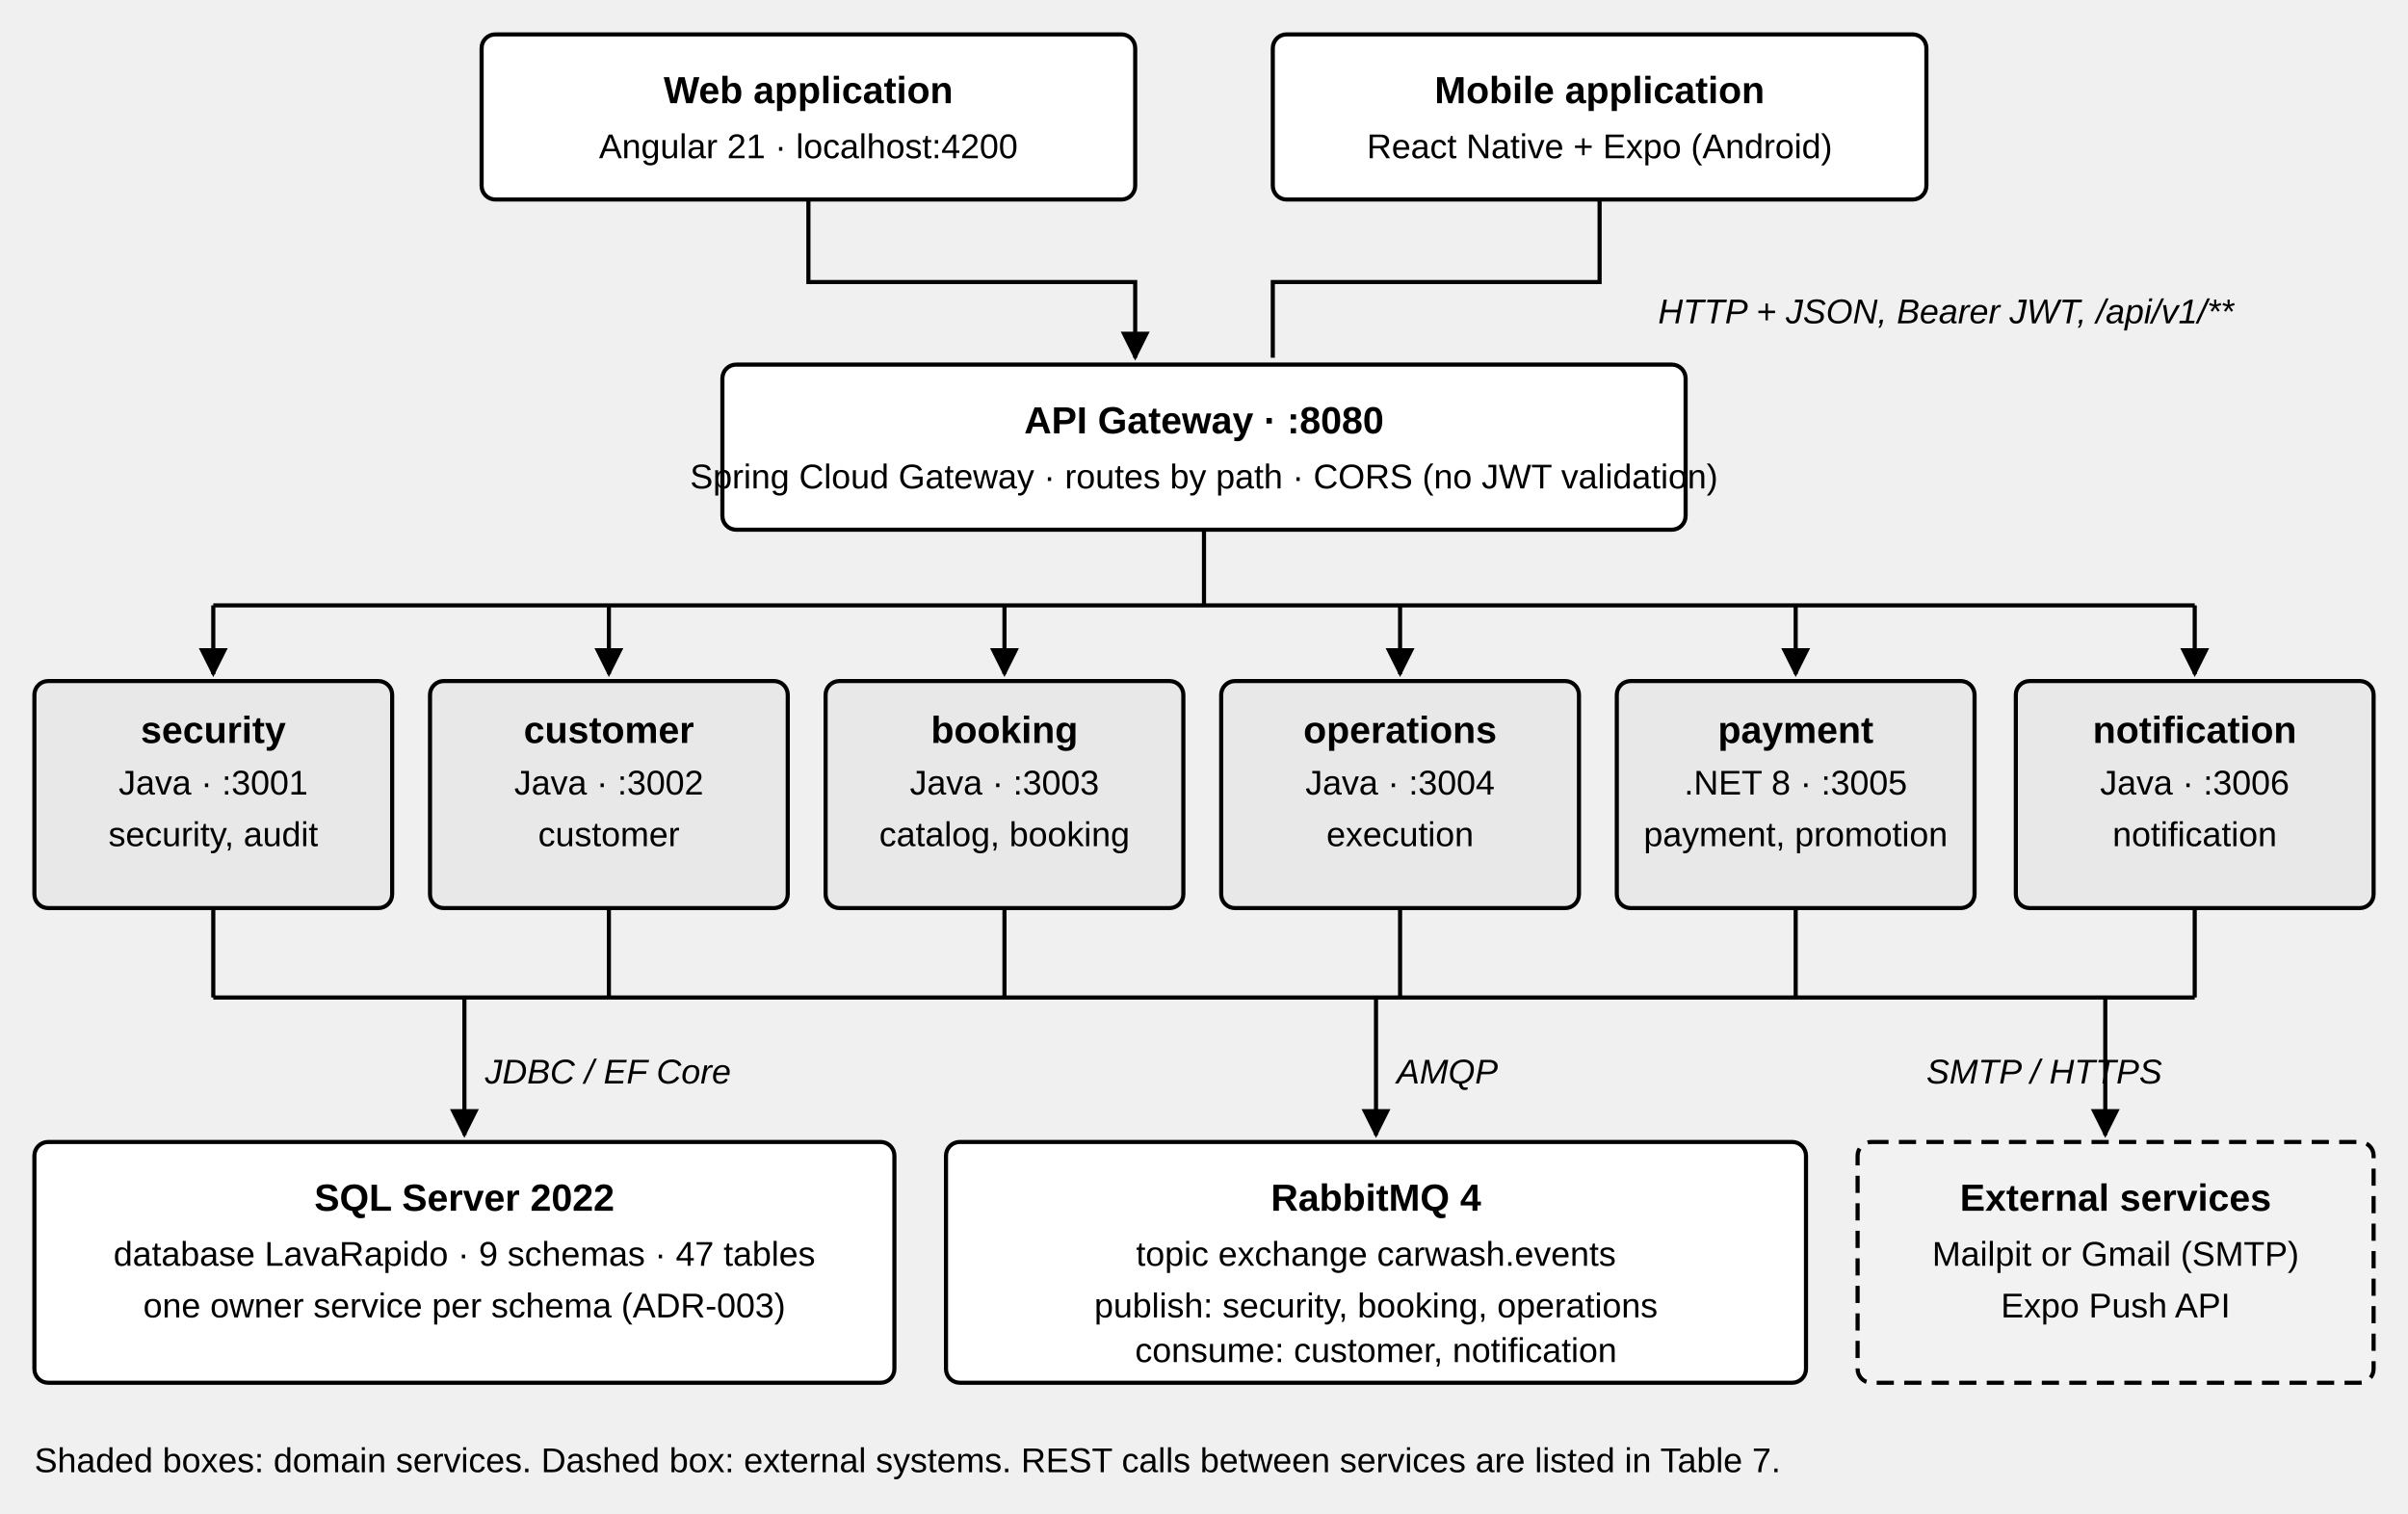
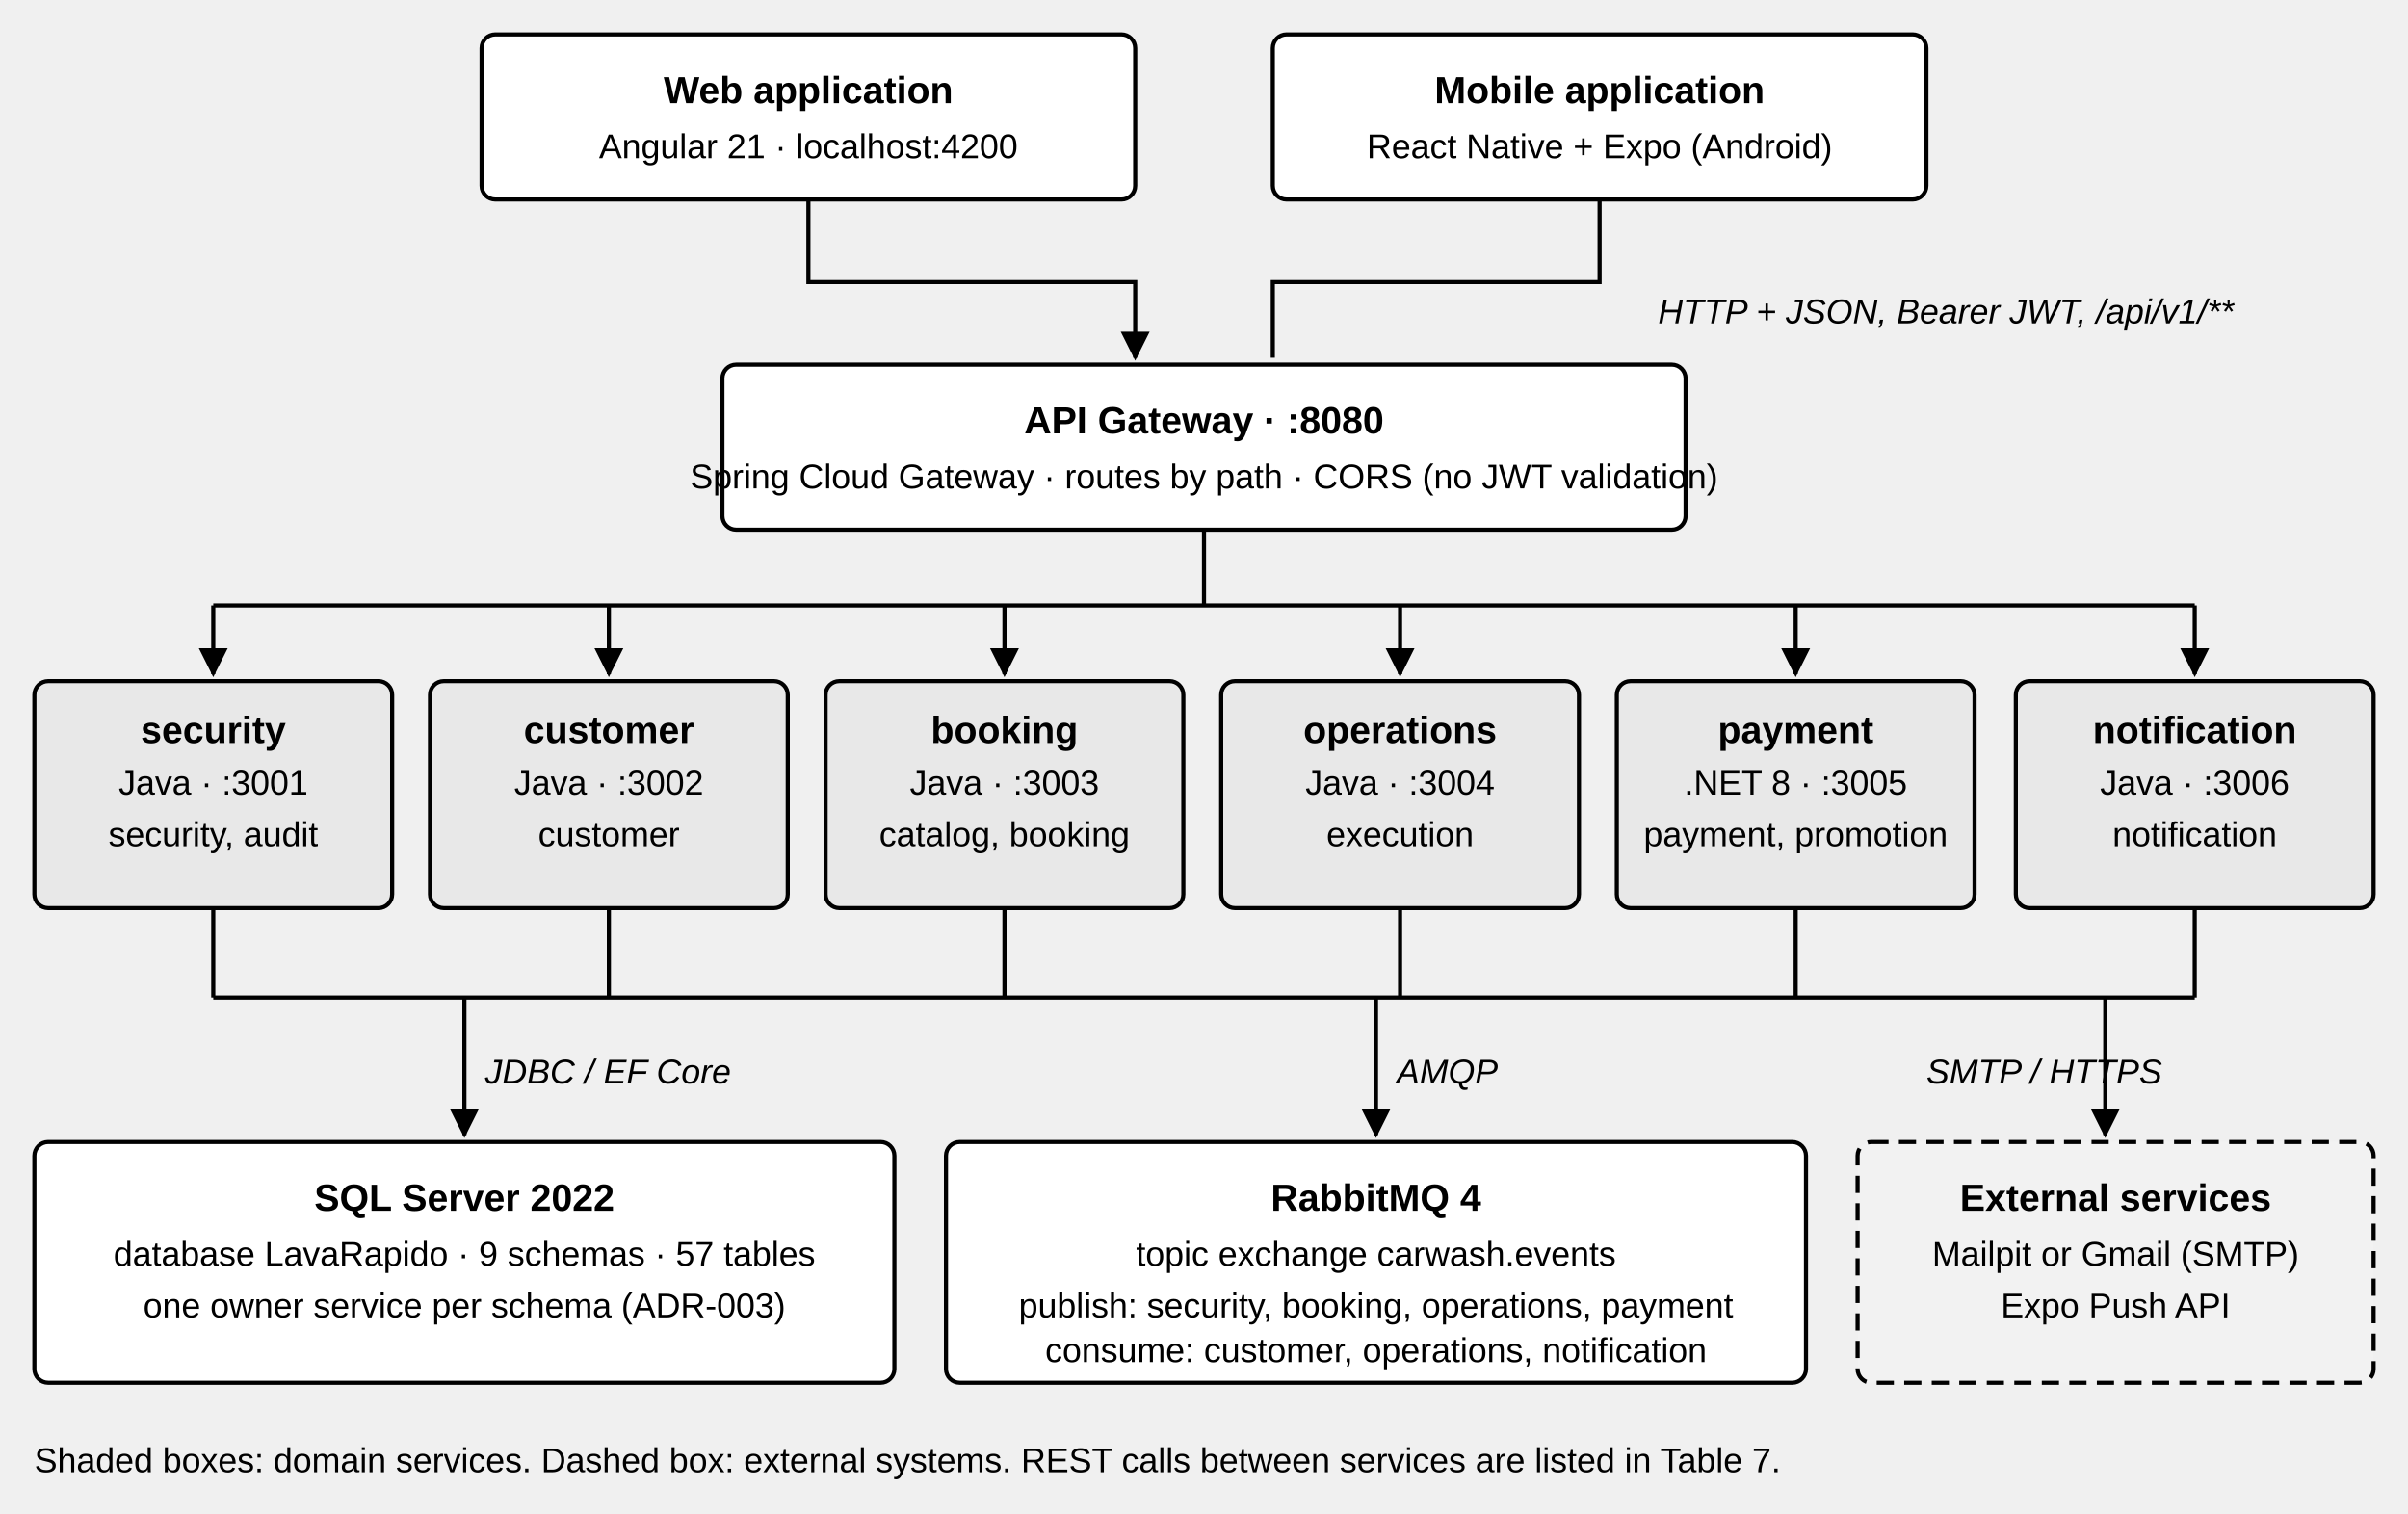
<svg xmlns="http://www.w3.org/2000/svg" viewBox="0 0 700 440" width="640" font-family="Arial, Helvetica, sans-serif" font-size="11" fill="#000">
  <defs>
    <marker id="arr" viewBox="0 0 10 10" refX="9" refY="5" markerWidth="7" markerHeight="7" orient="auto-start-reverse">
      <path d="M0,0 L10,5 L0,10 z" fill="#000" />
    </marker>
  </defs>
  <rect fill="#ffffff" stroke="#000000" stroke-width="1.2" x="140" y="10" width="190" height="48" rx="4" />
  <text text-anchor="middle" font-weight="bold" x="235" y="30">Web application</text>
  <text text-anchor="middle" font-size="10" x="235" y="46">Angular 21 · localhost:4200</text>
  <rect fill="#ffffff" stroke="#000000" stroke-width="1.2" x="370" y="10" width="190" height="48" rx="4" />
  <text text-anchor="middle" font-weight="bold" x="465" y="30">Mobile application</text>
  <text text-anchor="middle" font-size="10" x="465" y="46">React Native + Expo (Android)</text>
  <path stroke="#000000" stroke-width="1.2" fill="none" d="M235,58 L235,82 L330,82 L330,104" marker-end="url(#arr)" />
  <path stroke="#000000" stroke-width="1.2" fill="none" d="M465,58 L465,82 L370,82 L370,104" />
  <text font-size="10" font-style="italic" x="482" y="94">HTTP + JSON, Bearer JWT, /api/v1/**</text>
  <rect fill="#ffffff" stroke="#000000" stroke-width="1.2" x="210" y="106" width="280" height="48" rx="4" />
  <text text-anchor="middle" font-weight="bold" x="350" y="126">API Gateway · :8080</text>
  <text text-anchor="middle" font-size="10" x="350" y="142">Spring Cloud Gateway · routes by path · CORS (no JWT validation)</text>
  <path stroke="#000000" stroke-width="1.2" fill="none" d="M350,154 L350,176" />
  <path stroke="#000000" stroke-width="1.2" fill="none" d="M62,176 L638,176" />
  <path stroke="#000000" stroke-width="1.2" fill="none" d="M62,176 L62,196" marker-end="url(#arr)" />
  <path stroke="#000000" stroke-width="1.2" fill="none" d="M177,176 L177,196" marker-end="url(#arr)" />
  <path stroke="#000000" stroke-width="1.2" fill="none" d="M292,176 L292,196" marker-end="url(#arr)" />
  <path stroke="#000000" stroke-width="1.2" fill="none" d="M407,176 L407,196" marker-end="url(#arr)" />
  <path stroke="#000000" stroke-width="1.2" fill="none" d="M522,176 L522,196" marker-end="url(#arr)" />
  <path stroke="#000000" stroke-width="1.2" fill="none" d="M638,176 L638,196" marker-end="url(#arr)" />
  <rect fill="#e8e8e8" stroke="#000000" stroke-width="1.2" x="10" y="198" width="104" height="66" rx="4" />
  <text text-anchor="middle" font-weight="bold" x="62" y="216">security</text>
  <text text-anchor="middle" font-size="10" x="62" y="231">Java · :3001</text>
  <text text-anchor="middle" font-size="10" x="62" y="246">security, audit</text>
  <rect fill="#e8e8e8" stroke="#000000" stroke-width="1.2" x="125" y="198" width="104" height="66" rx="4" />
  <text text-anchor="middle" font-weight="bold" x="177" y="216">customer</text>
  <text text-anchor="middle" font-size="10" x="177" y="231">Java · :3002</text>
  <text text-anchor="middle" font-size="10" x="177" y="246">customer</text>
  <rect fill="#e8e8e8" stroke="#000000" stroke-width="1.2" x="240" y="198" width="104" height="66" rx="4" />
  <text text-anchor="middle" font-weight="bold" x="292" y="216">booking</text>
  <text text-anchor="middle" font-size="10" x="292" y="231">Java · :3003</text>
  <text text-anchor="middle" font-size="10" x="292" y="246">catalog, booking</text>
  <rect fill="#e8e8e8" stroke="#000000" stroke-width="1.2" x="355" y="198" width="104" height="66" rx="4" />
  <text text-anchor="middle" font-weight="bold" x="407" y="216">operations</text>
  <text text-anchor="middle" font-size="10" x="407" y="231">Java · :3004</text>
  <text text-anchor="middle" font-size="10" x="407" y="246">execution</text>
  <rect fill="#e8e8e8" stroke="#000000" stroke-width="1.2" x="470" y="198" width="104" height="66" rx="4" />
  <text text-anchor="middle" font-weight="bold" x="522" y="216">payment</text>
  <text text-anchor="middle" font-size="10" x="522" y="231">.NET 8 · :3005</text>
  <text text-anchor="middle" font-size="10" x="522" y="246">payment, promotion</text>
  <rect fill="#e8e8e8" stroke="#000000" stroke-width="1.2" x="586" y="198" width="104" height="66" rx="4" />
  <text text-anchor="middle" font-weight="bold" x="638" y="216">notification</text>
  <text text-anchor="middle" font-size="10" x="638" y="231">Java · :3006</text>
  <text text-anchor="middle" font-size="10" x="638" y="246">notification</text>
  <path stroke="#000000" stroke-width="1.2" fill="none" d="M62,264 L62,290" />
  <path stroke="#000000" stroke-width="1.2" fill="none" d="M177,264 L177,290" />
  <path stroke="#000000" stroke-width="1.2" fill="none" d="M292,264 L292,290" />
  <path stroke="#000000" stroke-width="1.2" fill="none" d="M407,264 L407,290" />
  <path stroke="#000000" stroke-width="1.2" fill="none" d="M522,264 L522,290" />
  <path stroke="#000000" stroke-width="1.2" fill="none" d="M638,264 L638,290" />
  <path stroke="#000000" stroke-width="1.2" fill="none" d="M62,290 L638,290" />
  <path stroke="#000000" stroke-width="1.2" fill="none" d="M135,290 L135,330" marker-end="url(#arr)" />
  <text font-size="10" font-style="italic" x="141" y="315">JDBC / EF Core</text>
  <path stroke="#000000" stroke-width="1.2" fill="none" d="M400,290 L400,330" marker-end="url(#arr)" />
  <text font-size="10" font-style="italic" x="406" y="315">AMQP</text>
  <path stroke="#000000" stroke-width="1.2" fill="none" d="M612,290 L612,330" marker-end="url(#arr)" />
  <text font-size="10" font-style="italic" x="560" y="315">SMTP / HTTPS</text>
  <rect fill="#ffffff" stroke="#000000" stroke-width="1.2" x="10" y="332" width="250" height="70" rx="4" />
  <text text-anchor="middle" font-weight="bold" x="135" y="352">SQL Server 2022</text>
-   <text text-anchor="middle" font-size="10" x="135" y="368">database LavaRapido · 9 schemas · 47 tables</text>
+   <text text-anchor="middle" font-size="10" x="135" y="368">database LavaRapido · 9 schemas · 57 tables</text>
  <text text-anchor="middle" font-size="10" x="135" y="383">one owner service per schema (ADR-003)</text>
  <rect fill="#ffffff" stroke="#000000" stroke-width="1.2" x="275" y="332" width="250" height="70" rx="4" />
  <text text-anchor="middle" font-weight="bold" x="400" y="352">RabbitMQ 4</text>
  <text text-anchor="middle" font-size="10" x="400" y="368">topic exchange carwash.events</text>
-   <text text-anchor="middle" font-size="10" x="400" y="383">publish: security, booking, operations</text>
-   <text text-anchor="middle" font-size="10" x="400" y="396">consume: customer, notification</text>
+   <text text-anchor="middle" font-size="10" x="400" y="383">publish: security, booking, operations, payment</text>
+   <text text-anchor="middle" font-size="10" x="400" y="396">consume: customer, operations, notification</text>
  <rect fill="#f2f2f2" stroke="#000000" stroke-width="1.2" stroke-dasharray="5 3" x="540" y="332" width="150" height="70" rx="4" />
  <text text-anchor="middle" font-weight="bold" x="615" y="352">External services</text>
  <text text-anchor="middle" font-size="10" x="615" y="368">Mailpit or Gmail (SMTP)</text>
  <text text-anchor="middle" font-size="10" x="615" y="383">Expo Push API</text>
  <text font-size="10" x="10" y="428">Shaded boxes: domain services. Dashed box: external systems. REST calls between services are listed in Table 7.</text>
</svg>
